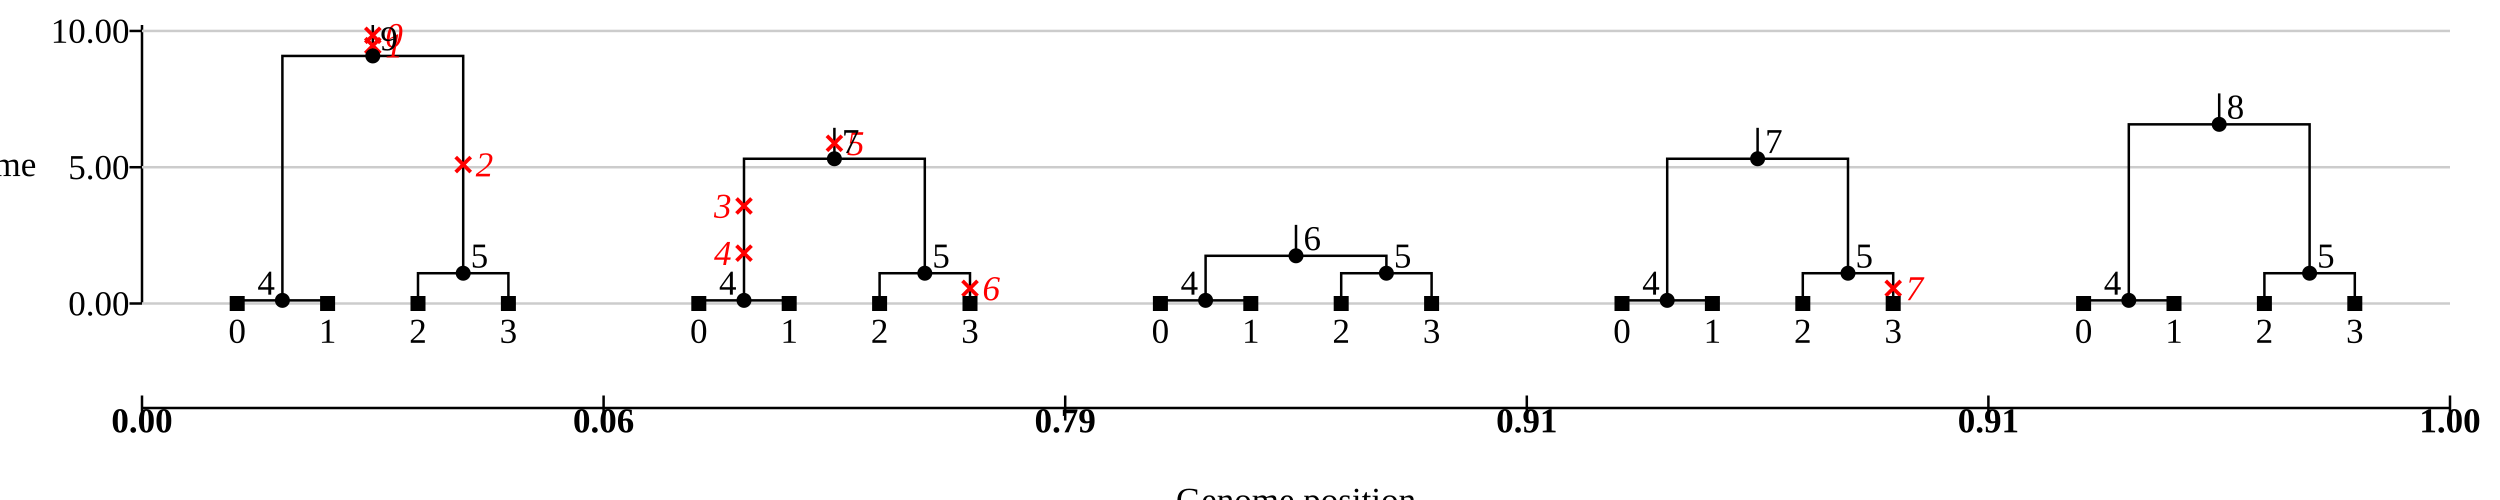
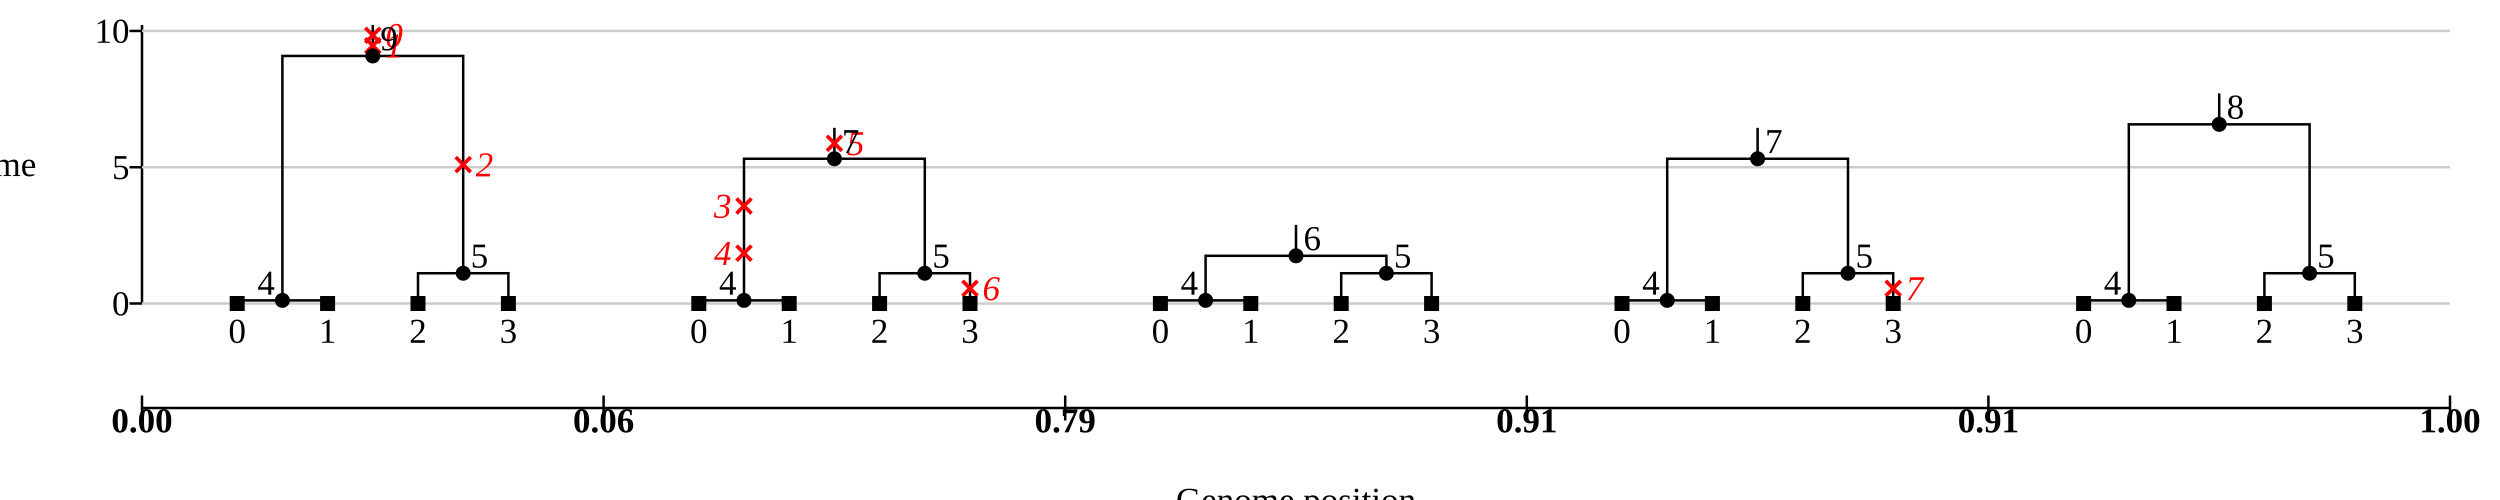
<svg xmlns="http://www.w3.org/2000/svg" baseProfile="full" height="200" version="1.1" width="1000">
  <defs>
    <style type="text/css">.background path {fill: #808080; fill-opacity:0}.background path:nth-child(odd) {fill-opacity:.1}.axes {font-size: 14px}.x-axis .tick .lab {font-weight: bold}.axes, .tree {font-size: 14px; text-anchor:middle}.y-axis line.grid {stroke: #FAFAFA}.y-axis &gt; .lab text {transform: translateX(0.8em) rotate(-90deg)}.x-axis .tick g {transform: translateY(0.9em)}.x-axis &gt; .lab text {transform: translateY(-0.8em)}.axes line, .edge {stroke:black; fill:none}.node &gt; .sym {fill: black; stroke: none}.site &gt; .sym {stroke: black}.mut text {fill: red; font-style: italic}.mut.extra text {fill: hotpink}.mut line {fill: none; stroke: none}.mut .sym {fill: none; stroke: red}.mut.extra .sym {stroke: hotpink}.node .mut .sym {stroke-width: 1.5px}.tree text, .tree-sequence text {dominant-baseline: central}.plotbox .lab.lft {text-anchor: end}.plotbox .lab.rgt {text-anchor: start}.y-axis line.grid {stroke: #CCCCCC}</style>
  </defs>
  <g class="tree-sequence">
    <g class="axes">
      <g class="x-axis">
        <g class="lab" transform="translate(518.4,200)">
          <text text-anchor="middle">Genome position</text>
        </g>
        <line x1="56.8" x2="980" y1="163.2" y2="163.2" />
        <g class="tick" transform="translate(56.8 163.2)">
          <line x1="0" x2="0" y1="-5" y2="5" />
          <g class="lab" transform="translate(0,5)">
            <text>0.00</text>
          </g>
        </g>
        <g class="tick" transform="translate(241.44 163.2)">
          <line x1="0" x2="0" y1="-5" y2="5" />
          <g class="lab" transform="translate(0,5)">
            <text>0.06</text>
          </g>
        </g>
        <g class="tick" transform="translate(426.08 163.2)">
          <line x1="0" x2="0" y1="-5" y2="5" />
          <g class="lab" transform="translate(0,5)">
            <text>0.79</text>
          </g>
        </g>
        <g class="tick" transform="translate(610.72 163.2)">
          <line x1="0" x2="0" y1="-5" y2="5" />
          <g class="lab" transform="translate(0,5)">
            <text>0.91</text>
          </g>
        </g>
        <g class="tick" transform="translate(795.36 163.2)">
          <line x1="0" x2="0" y1="-5" y2="5" />
          <g class="lab" transform="translate(0,5)">
            <text>0.91</text>
          </g>
        </g>
        <g class="tick" transform="translate(980 163.2)">
          <line x1="0" x2="0" y1="-5" y2="5" />
          <g class="lab" transform="translate(0,5)">
            <text>1.00</text>
          </g>
        </g>
      </g>
      <g class="y-axis">
        <g class="lab" transform="translate(0,65.7)">
          <text text-anchor="middle">Time</text>
        </g>
        <line x1="56.8" x2="56.8" y1="121.4" y2="10" />
        <g class="tick" transform="translate(56.8 121.4)">
          <line class="grid" x1="0" x2="923.2" y1="0" y2="0" />
          <line x1="0" x2="-5" y1="0" y2="0" />
          <g class="lab" transform="translate(-5,0)">
-             <text text-anchor="end">0.00</text>
+             <text text-anchor="end">0</text>
          </g>
        </g>
        <g class="tick" transform="translate(56.8 66.8909)">
          <line class="grid" x1="0" x2="923.2" y1="0" y2="0" />
          <line x1="0" x2="-5" y1="0" y2="0" />
          <g class="lab" transform="translate(-5,0)">
-             <text text-anchor="end">5.00</text>
+             <text text-anchor="end">5</text>
          </g>
        </g>
        <g class="tick" transform="translate(56.8 12.3817)">
          <line class="grid" x1="0" x2="923.2" y1="0" y2="0" />
          <line x1="0" x2="-5" y1="0" y2="0" />
          <g class="lab" transform="translate(-5,0)">
-             <text text-anchor="end">10.00</text>
+             <text text-anchor="end">10</text>
          </g>
        </g>
      </g>
    </g>
    <g class="plotbox trees">
      <g class="tree t0" transform="translate(56.8 0)">
        <g class="plotbox">
          <g class="m0 m1 node n9 p0 root s0" transform="translate(92.32 22.3778)">
            <g class="a9 node n4 p0" transform="translate(-36.16 97.7739)">
              <g class="a4 leaf node n0 p0 sample" transform="translate(-18.08 1.24828)">
                <path class="edge" d="M 0 0 V -1.248 H 18.08" />
                <rect class="sym" height="6" width="6" x="-3" y="-3" />
                <text class="lab" transform="translate(0 11)">0</text>
              </g>
              <g class="a4 leaf node n1 p0 sample" transform="translate(18.08 1.24828)">
                <path class="edge" d="M 0 0 V -1.248 H -18.08" />
                <rect class="sym" height="6" width="6" x="-3" y="-3" />
                <text class="lab" transform="translate(0 11)">1</text>
              </g>
              <path class="edge" d="M 0 0 V -97.774 H 36.16" />
              <circle class="sym" cx="0" cy="0" r="3" />
              <text class="lab lft" transform="translate(-3 -7.0)">4</text>
            </g>
            <g class="a9 m2 node n5 p0 s0" transform="translate(36.16 86.9138)">
              <g class="a5 leaf node n2 p0 sample" transform="translate(-18.08 12.1084)">
                <path class="edge" d="M 0 0 V -12.108 H 18.08" />
                <rect class="sym" height="6" width="6" x="-3" y="-3" />
                <text class="lab" transform="translate(0 11)">2</text>
              </g>
              <g class="a5 leaf node n3 p0 sample" transform="translate(18.08 12.1084)">
                <path class="edge" d="M 0 0 V -12.108 H -18.08" />
                <rect class="sym" height="6" width="6" x="-3" y="-3" />
                <text class="lab" transform="translate(0 11)">3</text>
              </g>
              <path class="edge" d="M 0 0 V -86.914 H -36.16" />
              <g class="mut m2 s0 unknown_time" transform="translate(0 -43.4569)">
                <line x1="0" x2="0" y1="0" y2="43.457" />
                <path class="sym" d="M -3,-3 l 6,6 M -3,3 l 6,-6" />
                <text class="lab rgt" transform="translate(5 0)">2</text>
              </g>
              <circle class="sym" cx="0" cy="0" r="3" />
              <text class="lab rgt" transform="translate(3 -7.0)">5</text>
            </g>
            <path class="edge" d="M 0 0 V -12.378 H 0" />
            <g class="mut m0 s0 unknown_time" transform="translate(0 -8.25185)">
              <line x1="0" x2="0" y1="0" y2="8.252" />
              <path class="sym" d="M -3,-3 l 6,6 M -3,3 l 6,-6" />
              <text class="lab rgt" transform="translate(5 0)">0</text>
            </g>
            <g class="mut m1 s0 unknown_time" transform="translate(0 -4.12593)">
              <line x1="0" x2="0" y1="0" y2="4.126" />
              <path class="sym" d="M -3,-3 l 6,6 M -3,3 l 6,-6" />
              <text class="lab rgt" transform="translate(5 0)">1</text>
            </g>
            <circle class="sym" cx="0" cy="0" r="3" />
            <text class="lab rgt" transform="translate(3 -7.0)">9</text>
          </g>
        </g>
      </g>
      <g class="tree t1" transform="translate(241.44 0)">
        <g class="plotbox">
          <g class="m5 node n7 p0 root s2" transform="translate(92.32 63.504)">
            <g class="a7 m3 m4 node n4 p0 s1" transform="translate(-36.16 56.6478)">
              <g class="a4 leaf node n0 p0 sample" transform="translate(-18.08 1.24828)">
                <path class="edge" d="M 0 0 V -1.248 H 18.08" />
                <rect class="sym" height="6" width="6" x="-3" y="-3" />
                <text class="lab" transform="translate(0 11)">0</text>
              </g>
              <g class="a4 leaf node n1 p0 sample" transform="translate(18.08 1.24828)">
                <path class="edge" d="M 0 0 V -1.248 H -18.08" />
                <rect class="sym" height="6" width="6" x="-3" y="-3" />
                <text class="lab" transform="translate(0 11)">1</text>
              </g>
              <path class="edge" d="M 0 0 V -56.648 H 36.16" />
              <g class="mut m3 s1 unknown_time" transform="translate(0 -37.7652)">
                <line x1="0" x2="0" y1="0" y2="37.765" />
                <path class="sym" d="M -3,-3 l 6,6 M -3,3 l 6,-6" />
                <text class="lab lft" transform="translate(-5 0)">3</text>
              </g>
              <g class="mut m4 s1 unknown_time" transform="translate(0 -18.8826)">
                <line x1="0" x2="0" y1="0" y2="18.883" />
                <path class="sym" d="M -3,-3 l 6,6 M -3,3 l 6,-6" />
                <text class="lab lft" transform="translate(-5 0)">4</text>
              </g>
              <circle class="sym" cx="0" cy="0" r="3" />
              <text class="lab lft" transform="translate(-3 -7.0)">4</text>
            </g>
            <g class="a7 node n5 p0" transform="translate(36.16 45.7876)">
              <g class="a5 leaf node n2 p0 sample" transform="translate(-18.08 12.1084)">
                <path class="edge" d="M 0 0 V -12.108 H 18.08" />
                <rect class="sym" height="6" width="6" x="-3" y="-3" />
                <text class="lab" transform="translate(0 11)">2</text>
              </g>
              <g class="a5 leaf m6 node n3 p0 s2 sample" transform="translate(18.08 12.1084)">
                <path class="edge" d="M 0 0 V -12.108 H -18.08" />
                <g class="mut m6 s2 unknown_time" transform="translate(0 -6.05422)">
                  <line x1="0" x2="0" y1="0" y2="6.054" />
                  <path class="sym" d="M -3,-3 l 6,6 M -3,3 l 6,-6" />
                  <text class="lab rgt" transform="translate(5 0)">6</text>
                </g>
                <rect class="sym" height="6" width="6" x="-3" y="-3" />
                <text class="lab" transform="translate(0 11)">3</text>
              </g>
              <path class="edge" d="M 0 0 V -45.788 H -36.16" />
              <circle class="sym" cx="0" cy="0" r="3" />
              <text class="lab rgt" transform="translate(3 -7.0)">5</text>
            </g>
            <path class="edge" d="M 0 0 V -12.378 H 0" />
            <g class="mut m5 s2 unknown_time" transform="translate(0 -6.18889)">
              <line x1="0" x2="0" y1="0" y2="6.189" />
              <path class="sym" d="M -3,-3 l 6,6 M -3,3 l 6,-6" />
              <text class="lab rgt" transform="translate(5 0)">5</text>
            </g>
            <circle class="sym" cx="0" cy="0" r="3" />
            <text class="lab rgt" transform="translate(3 -7.0)">7</text>
          </g>
        </g>
      </g>
      <g class="tree t2" transform="translate(426.08 0)">
        <g class="plotbox">
          <g class="node n6 p0 root" transform="translate(92.32 102.321)">
            <g class="a6 node n4 p0" transform="translate(-36.16 17.8305)">
              <g class="a4 leaf node n0 p0 sample" transform="translate(-18.08 1.24828)">
                <path class="edge" d="M 0 0 V -1.248 H 18.08" />
                <rect class="sym" height="6" width="6" x="-3" y="-3" />
                <text class="lab" transform="translate(0 11)">0</text>
              </g>
              <g class="a4 leaf node n1 p0 sample" transform="translate(18.08 1.24828)">
                <path class="edge" d="M 0 0 V -1.248 H -18.08" />
                <rect class="sym" height="6" width="6" x="-3" y="-3" />
                <text class="lab" transform="translate(0 11)">1</text>
              </g>
              <path class="edge" d="M 0 0 V -17.831 H 36.16" />
              <circle class="sym" cx="0" cy="0" r="3" />
              <text class="lab lft" transform="translate(-3 -7.0)">4</text>
            </g>
            <g class="a6 node n5 p0" transform="translate(36.16 6.97033)">
              <g class="a5 leaf node n2 p0 sample" transform="translate(-18.08 12.1084)">
                <path class="edge" d="M 0 0 V -12.108 H 18.08" />
                <rect class="sym" height="6" width="6" x="-3" y="-3" />
                <text class="lab" transform="translate(0 11)">2</text>
              </g>
              <g class="a5 leaf node n3 p0 sample" transform="translate(18.08 12.1084)">
                <path class="edge" d="M 0 0 V -12.108 H -18.08" />
                <rect class="sym" height="6" width="6" x="-3" y="-3" />
                <text class="lab" transform="translate(0 11)">3</text>
              </g>
              <path class="edge" d="M 0 0 V -6.97 H -36.16" />
              <circle class="sym" cx="0" cy="0" r="3" />
              <text class="lab rgt" transform="translate(3 -7.0)">5</text>
            </g>
            <path class="edge" d="M 0 0 V -12.378 H 0" />
            <circle class="sym" cx="0" cy="0" r="3" />
            <text class="lab rgt" transform="translate(3 -7.0)">6</text>
          </g>
        </g>
      </g>
      <g class="tree t3" transform="translate(610.72 0)">
        <g class="plotbox">
          <g class="node n7 p0 root" transform="translate(92.32 63.504)">
            <g class="a7 node n4 p0" transform="translate(-36.16 56.6478)">
              <g class="a4 leaf node n0 p0 sample" transform="translate(-18.08 1.24828)">
                <path class="edge" d="M 0 0 V -1.248 H 18.08" />
                <rect class="sym" height="6" width="6" x="-3" y="-3" />
                <text class="lab" transform="translate(0 11)">0</text>
              </g>
              <g class="a4 leaf node n1 p0 sample" transform="translate(18.08 1.24828)">
                <path class="edge" d="M 0 0 V -1.248 H -18.08" />
                <rect class="sym" height="6" width="6" x="-3" y="-3" />
                <text class="lab" transform="translate(0 11)">1</text>
              </g>
              <path class="edge" d="M 0 0 V -56.648 H 36.16" />
              <circle class="sym" cx="0" cy="0" r="3" />
              <text class="lab lft" transform="translate(-3 -7.0)">4</text>
            </g>
            <g class="a7 node n5 p0" transform="translate(36.16 45.7876)">
              <g class="a5 leaf node n2 p0 sample" transform="translate(-18.08 12.1084)">
                <path class="edge" d="M 0 0 V -12.108 H 18.08" />
                <rect class="sym" height="6" width="6" x="-3" y="-3" />
                <text class="lab" transform="translate(0 11)">2</text>
              </g>
              <g class="a5 leaf m7 node n3 p0 s4 sample" transform="translate(18.08 12.1084)">
                <path class="edge" d="M 0 0 V -12.108 H -18.08" />
                <g class="mut m7 s4 unknown_time" transform="translate(0 -6.05422)">
                  <line x1="0" x2="0" y1="0" y2="6.054" />
                  <path class="sym" d="M -3,-3 l 6,6 M -3,3 l 6,-6" />
                  <text class="lab rgt" transform="translate(5 0)">7</text>
                </g>
                <rect class="sym" height="6" width="6" x="-3" y="-3" />
                <text class="lab" transform="translate(0 11)">3</text>
              </g>
              <path class="edge" d="M 0 0 V -45.788 H -36.16" />
              <circle class="sym" cx="0" cy="0" r="3" />
              <text class="lab rgt" transform="translate(3 -7.0)">5</text>
            </g>
            <path class="edge" d="M 0 0 V -12.378 H 0" />
            <circle class="sym" cx="0" cy="0" r="3" />
            <text class="lab rgt" transform="translate(3 -7.0)">7</text>
          </g>
        </g>
      </g>
      <g class="tree t4" transform="translate(795.36 0)">
        <g class="plotbox">
          <g class="node n8 p0 root" transform="translate(92.32 49.7389)">
            <g class="a8 node n4 p0" transform="translate(-36.16 70.4129)">
              <g class="a4 leaf node n0 p0 sample" transform="translate(-18.08 1.24828)">
                <path class="edge" d="M 0 0 V -1.248 H 18.08" />
                <rect class="sym" height="6" width="6" x="-3" y="-3" />
                <text class="lab" transform="translate(0 11)">0</text>
              </g>
              <g class="a4 leaf node n1 p0 sample" transform="translate(18.08 1.24828)">
                <path class="edge" d="M 0 0 V -1.248 H -18.08" />
                <rect class="sym" height="6" width="6" x="-3" y="-3" />
                <text class="lab" transform="translate(0 11)">1</text>
              </g>
              <path class="edge" d="M 0 0 V -70.413 H 36.16" />
              <circle class="sym" cx="0" cy="0" r="3" />
              <text class="lab lft" transform="translate(-3 -7.0)">4</text>
            </g>
            <g class="a8 node n5 p0" transform="translate(36.16 59.5527)">
              <g class="a5 leaf node n2 p0 sample" transform="translate(-18.08 12.1084)">
                <path class="edge" d="M 0 0 V -12.108 H 18.08" />
                <rect class="sym" height="6" width="6" x="-3" y="-3" />
                <text class="lab" transform="translate(0 11)">2</text>
              </g>
              <g class="a5 leaf node n3 p0 sample" transform="translate(18.08 12.1084)">
                <path class="edge" d="M 0 0 V -12.108 H -18.08" />
                <rect class="sym" height="6" width="6" x="-3" y="-3" />
                <text class="lab" transform="translate(0 11)">3</text>
              </g>
              <path class="edge" d="M 0 0 V -59.553 H -36.16" />
              <circle class="sym" cx="0" cy="0" r="3" />
              <text class="lab rgt" transform="translate(3 -7.0)">5</text>
            </g>
            <path class="edge" d="M 0 0 V -12.378 H 0" />
            <circle class="sym" cx="0" cy="0" r="3" />
            <text class="lab rgt" transform="translate(3 -7.0)">8</text>
          </g>
        </g>
      </g>
    </g>
  </g>
</svg>
